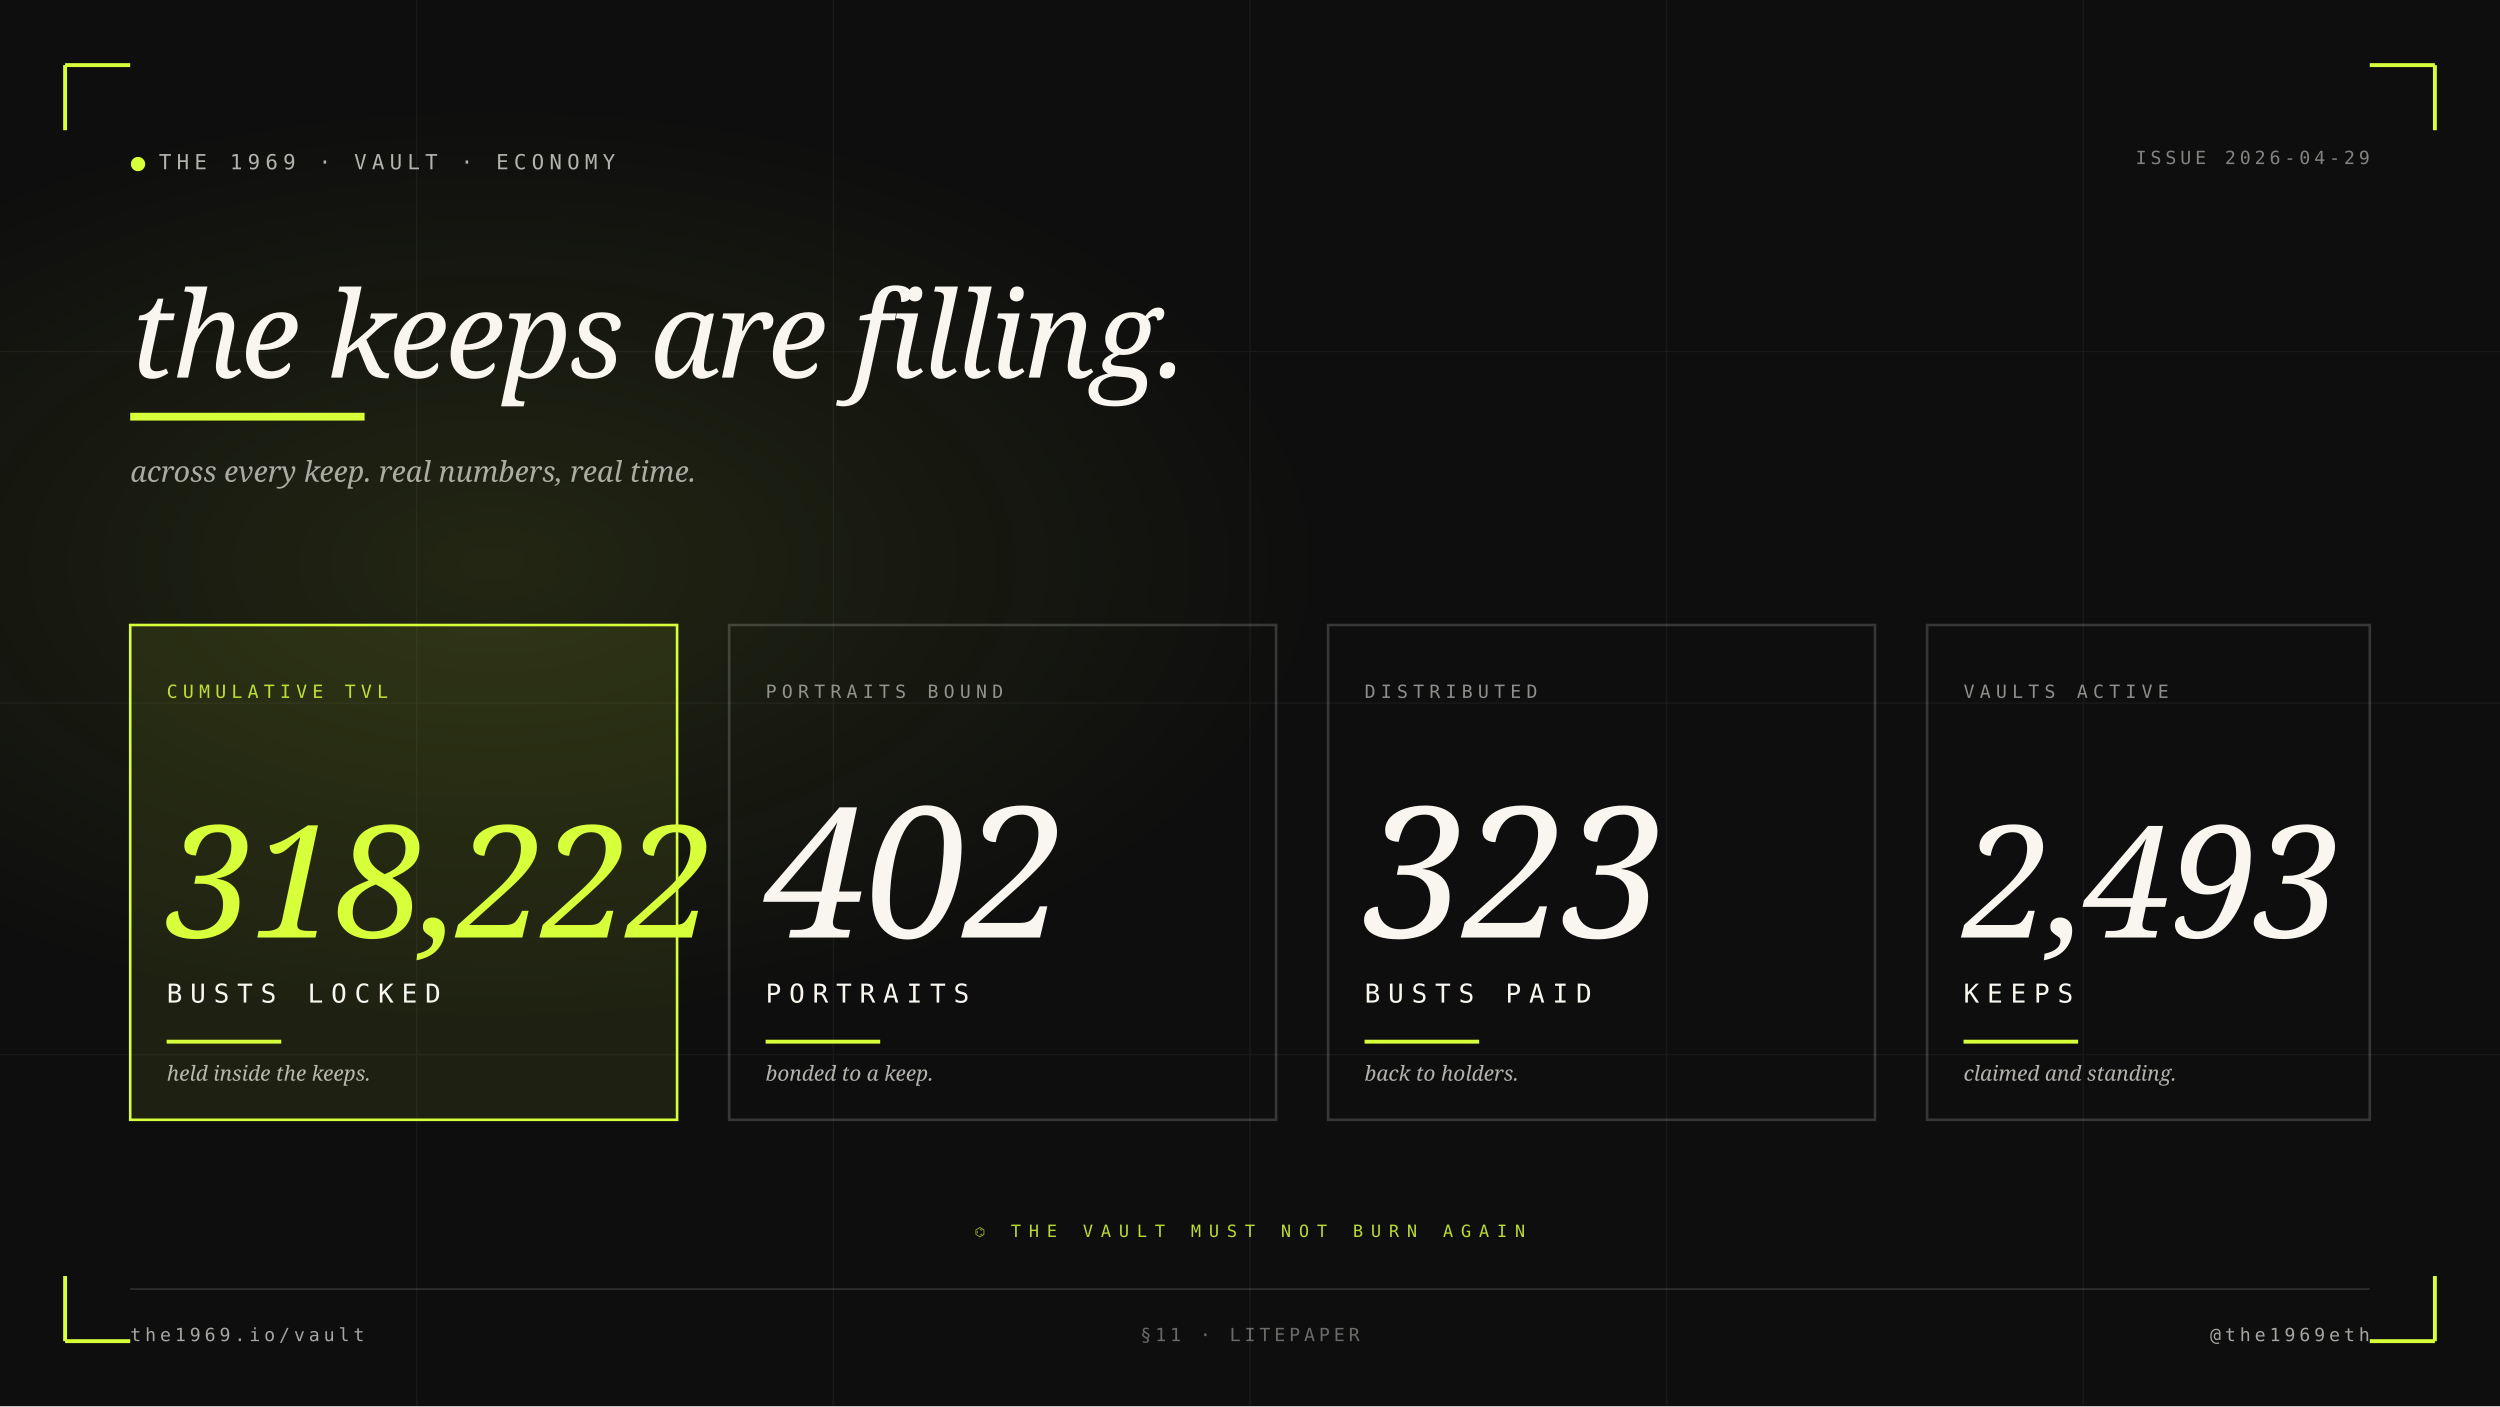
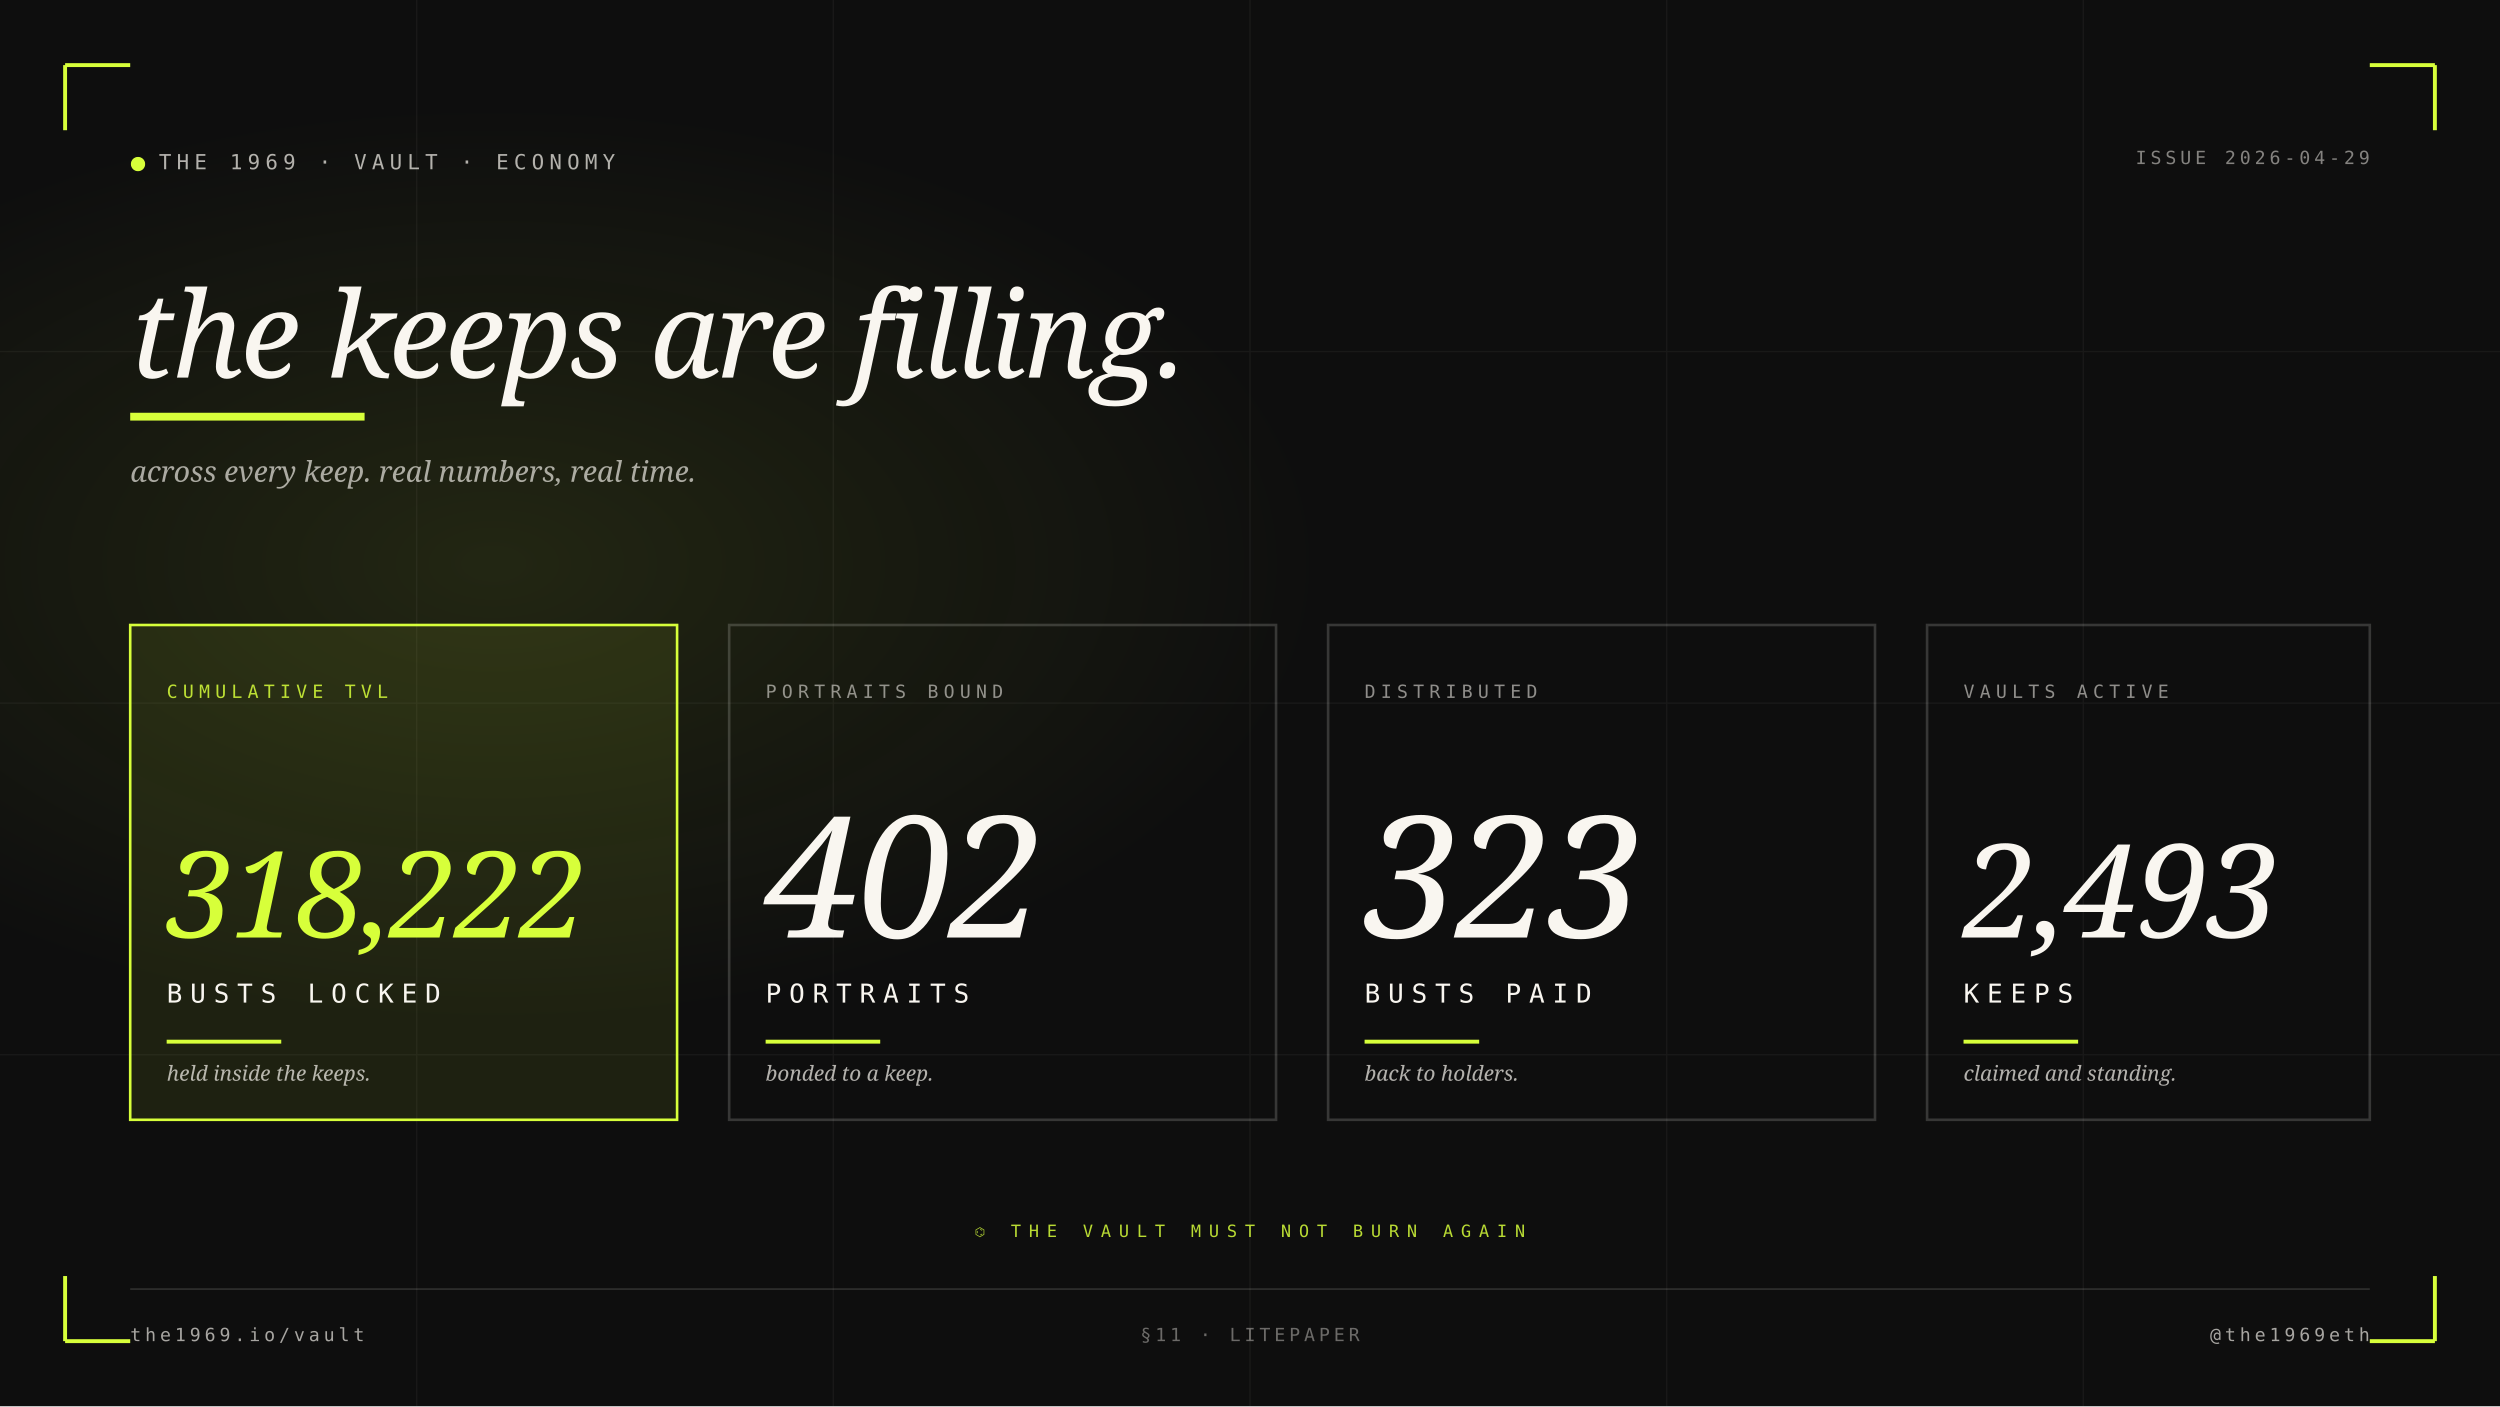
<svg xmlns="http://www.w3.org/2000/svg" viewBox="0 0 1920 1080" width="1920" height="1080">
  <rect width="1920" height="1080" fill="#0E0E0E" />
  <radialGradient id="g" cx="20%" cy="40%" r="55%">
    <stop offset="0%" stop-color="#D7FF3A" stop-opacity="0.10" />
    <stop offset="60%" stop-color="#D7FF3A" stop-opacity="0" />
  </radialGradient>
  <rect width="1920" height="1080" fill="url(#g)" />
  <g opacity="0.05" stroke="#F9F6F0" stroke-width="1">
    <line x1="0" y1="270" x2="1920" y2="270" />
    <line x1="0" y1="540" x2="1920" y2="540" />
    <line x1="0" y1="810" x2="1920" y2="810" />
    <line x1="320" y1="0" x2="320" y2="1080" />
    <line x1="640" y1="0" x2="640" y2="1080" />
    <line x1="960" y1="0" x2="960" y2="1080" />
    <line x1="1280" y1="0" x2="1280" y2="1080" />
    <line x1="1600" y1="0" x2="1600" y2="1080" />
  </g>
  <g stroke="#D7FF3A" stroke-width="3" fill="none">
    <path d="M 50 50 L 50 100 M 50 50 L 100 50" />
    <path d="M 1870 50 L 1870 100 M 1870 50 L 1820 50" />
    <path d="M 50 1030 L 50 980 M 50 1030 L 100 1030" />
    <path d="M 1870 1030 L 1870 980 M 1870 1030 L 1820 1030" />
  </g>
  <g transform="translate(100, 130)">
    <circle cx="6" cy="-4" r="6" fill="#D7FF3A" stroke="#0E0E0E" stroke-width="1" />
    <text x="22" y="0" font-family="ui-monospace, 'JetBrains Mono', monospace" font-size="16" letter-spacing="4" fill="#F9F6F0" opacity="0.7">THE 1969 · VAULT · ECONOMY</text>
  </g>
  <text x="1820" y="126" text-anchor="end" font-family="ui-monospace, 'JetBrains Mono', monospace" font-size="14" letter-spacing="3" fill="#F9F6F0" opacity="0.5">ISSUE 2026-04-29</text>
  <text x="100" y="290" font-family="'Instrument Serif', Georgia, serif" font-style="italic" font-weight="500" font-size="92" fill="#F9F6F0" letter-spacing="-2">the keeps are filling.</text>
  <line x1="100" y1="320" x2="280" y2="320" stroke="#D7FF3A" stroke-width="6" />
  <text x="100" y="370" font-family="Georgia, serif" font-style="italic" font-size="22" fill="#F9F6F0" opacity="0.65">across every keep. real numbers, real time.</text>
  <g transform="translate(100, 480)">
    <rect x="0" y="0" width="420" height="380" fill="rgba(215,255,58,0.08)" stroke="#D7FF3A" stroke-width="2" />
    <text x="28" y="56" font-family="ui-monospace, 'JetBrains Mono', monospace" font-size="14" letter-spacing="4" fill="#D7FF3A" opacity="0.85">CUMULATIVE TVL</text>
-     <text x="28" y="240" font-family="'Instrument Serif', Georgia, serif" font-style="italic" font-weight="500" font-size="120" fill="#D7FF3A" letter-spacing="-2">318,222</text>
+     <text x="28" y="240" font-family="'Instrument Serif', Georgia, serif" font-style="italic" font-weight="500" font-size="92" fill="#D7FF3A" letter-spacing="-1.5">318,222</text>
    <text x="28" y="290" font-family="ui-monospace, 'JetBrains Mono', monospace" font-size="20" letter-spacing="6" fill="#F9F6F0">BUSTS LOCKED</text>
    <line x1="28" y1="320" x2="116" y2="320" stroke="#D7FF3A" stroke-width="3" />
    <text x="28" y="350" font-family="Georgia, serif" font-style="italic" font-size="16" fill="#F9F6F0" opacity="0.7">held inside the keeps.</text>
  </g>
  <g transform="translate(560, 480)">
    <rect x="0" y="0" width="420" height="380" fill="transparent" stroke="rgba(249,246,240,0.18)" stroke-width="2" />
    <text x="28" y="56" font-family="ui-monospace, 'JetBrains Mono', monospace" font-size="14" letter-spacing="4" fill="#F9F6F0" opacity="0.55">PORTRAITS BOUND</text>
-     <text x="28" y="240" font-family="'Instrument Serif', Georgia, serif" font-style="italic" font-weight="500" font-size="140" fill="#F9F6F0" letter-spacing="-2">402</text>
+     <text x="28" y="240" font-family="'Instrument Serif', Georgia, serif" font-style="italic" font-weight="500" font-size="130" fill="#F9F6F0" letter-spacing="-2">402</text>
    <text x="28" y="290" font-family="ui-monospace, 'JetBrains Mono', monospace" font-size="20" letter-spacing="6" fill="#F9F6F0">PORTRAITS</text>
    <line x1="28" y1="320" x2="116" y2="320" stroke="#D7FF3A" stroke-width="3" />
    <text x="28" y="350" font-family="Georgia, serif" font-style="italic" font-size="16" fill="#F9F6F0" opacity="0.7">bonded to a keep.</text>
  </g>
  <g transform="translate(1020, 480)">
    <rect x="0" y="0" width="420" height="380" fill="transparent" stroke="rgba(249,246,240,0.18)" stroke-width="2" />
    <text x="28" y="56" font-family="ui-monospace, 'JetBrains Mono', monospace" font-size="14" letter-spacing="4" fill="#F9F6F0" opacity="0.55">DISTRIBUTED</text>
-     <text x="28" y="240" font-family="'Instrument Serif', Georgia, serif" font-style="italic" font-weight="500" font-size="140" fill="#F9F6F0" letter-spacing="-2">323</text>
+     <text x="28" y="240" font-family="'Instrument Serif', Georgia, serif" font-style="italic" font-weight="500" font-size="130" fill="#F9F6F0" letter-spacing="-2">323</text>
    <text x="28" y="290" font-family="ui-monospace, 'JetBrains Mono', monospace" font-size="20" letter-spacing="6" fill="#F9F6F0">BUSTS PAID</text>
    <line x1="28" y1="320" x2="116" y2="320" stroke="#D7FF3A" stroke-width="3" />
    <text x="28" y="350" font-family="Georgia, serif" font-style="italic" font-size="16" fill="#F9F6F0" opacity="0.7">back to holders.</text>
  </g>
  <g transform="translate(1480, 480)">
    <rect x="0" y="0" width="340" height="380" fill="transparent" stroke="rgba(249,246,240,0.18)" stroke-width="2" />
    <text x="28" y="56" font-family="ui-monospace, 'JetBrains Mono', monospace" font-size="14" letter-spacing="4" fill="#F9F6F0" opacity="0.55">VAULTS ACTIVE</text>
-     <text x="28" y="240" font-family="'Instrument Serif', Georgia, serif" font-style="italic" font-weight="500" font-size="120" fill="#F9F6F0" letter-spacing="-2">2,493</text>
+     <text x="28" y="240" font-family="'Instrument Serif', Georgia, serif" font-style="italic" font-weight="500" font-size="100" fill="#F9F6F0" letter-spacing="-1.5">2,493</text>
    <text x="28" y="290" font-family="ui-monospace, 'JetBrains Mono', monospace" font-size="20" letter-spacing="6" fill="#F9F6F0">KEEPS</text>
    <line x1="28" y1="320" x2="116" y2="320" stroke="#D7FF3A" stroke-width="3" />
    <text x="28" y="350" font-family="Georgia, serif" font-style="italic" font-size="16" fill="#F9F6F0" opacity="0.7">claimed and standing.</text>
  </g>
  <text x="960" y="950" text-anchor="middle" font-family="ui-monospace, 'JetBrains Mono', monospace" font-size="13" letter-spacing="6" fill="#D7FF3A" opacity="0.85">⌬ THE VAULT MUST NOT BURN AGAIN</text>
  <line x1="100" y1="990" x2="1820" y2="990" stroke="#F9F6F0" stroke-opacity="0.18" stroke-width="1" />
  <text x="100" y="1030" font-family="ui-monospace, 'JetBrains Mono', monospace" font-size="14" letter-spacing="3" fill="#F9F6F0" opacity="0.65">the1969.io/vault</text>
  <text x="960" y="1030" text-anchor="middle" font-family="ui-monospace, 'JetBrains Mono', monospace" font-size="14" letter-spacing="3" fill="#F9F6F0" opacity="0.4">§11 · LITEPAPER</text>
  <text x="1820" y="1030" text-anchor="end" font-family="ui-monospace, 'JetBrains Mono', monospace" font-size="14" letter-spacing="3" fill="#F9F6F0" opacity="0.65">@the1969eth</text>
</svg>
